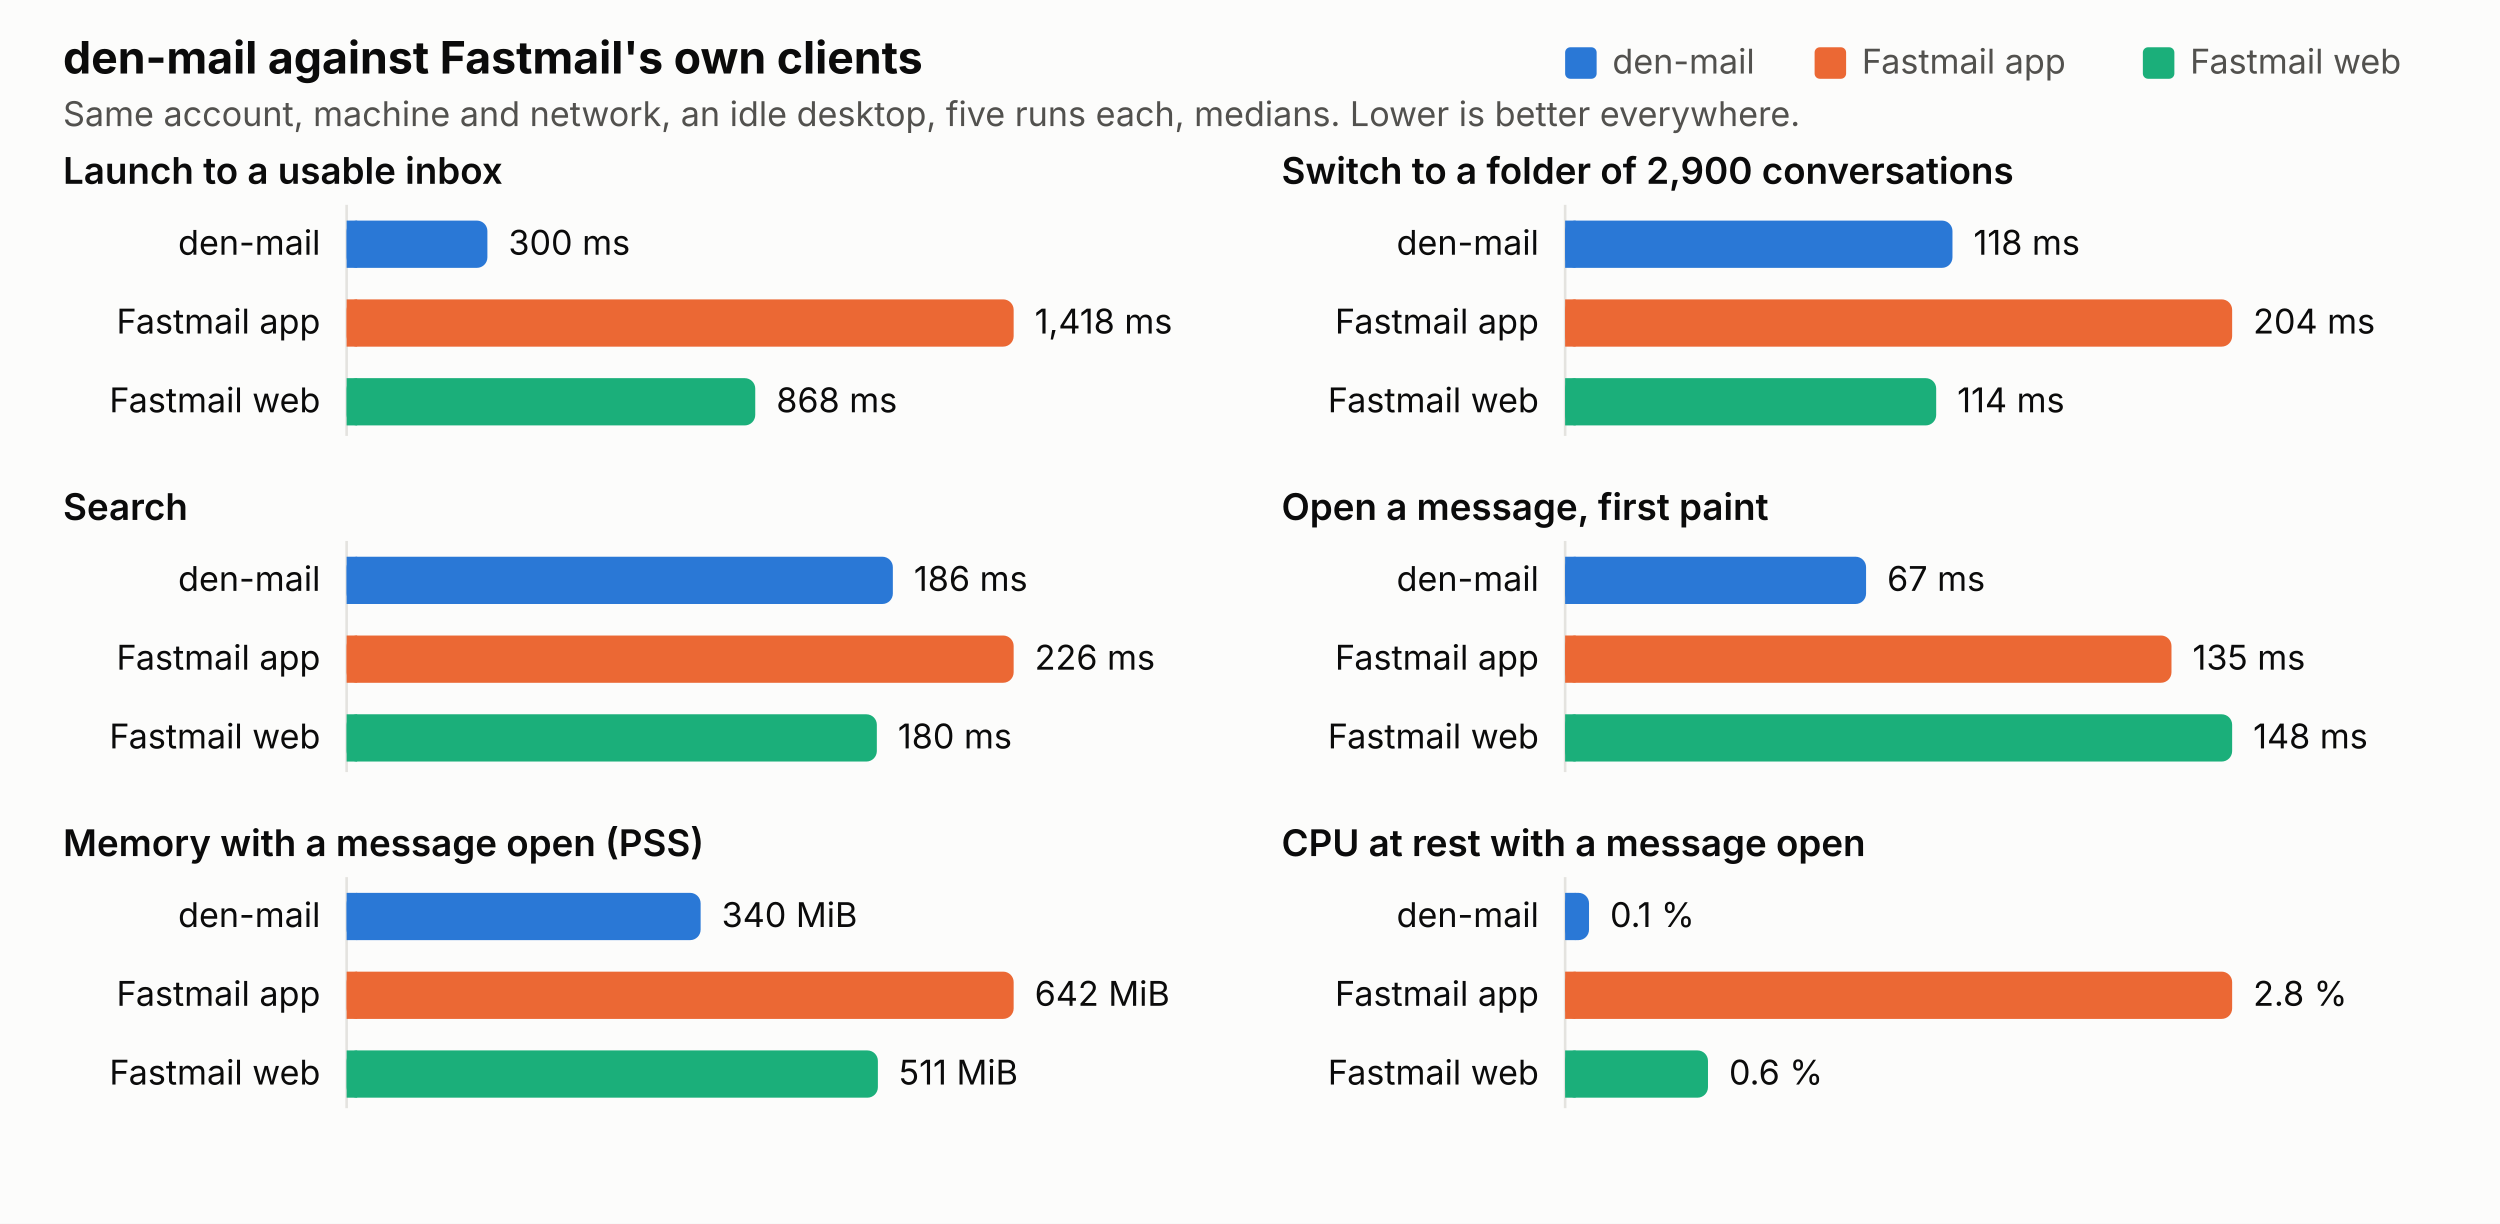
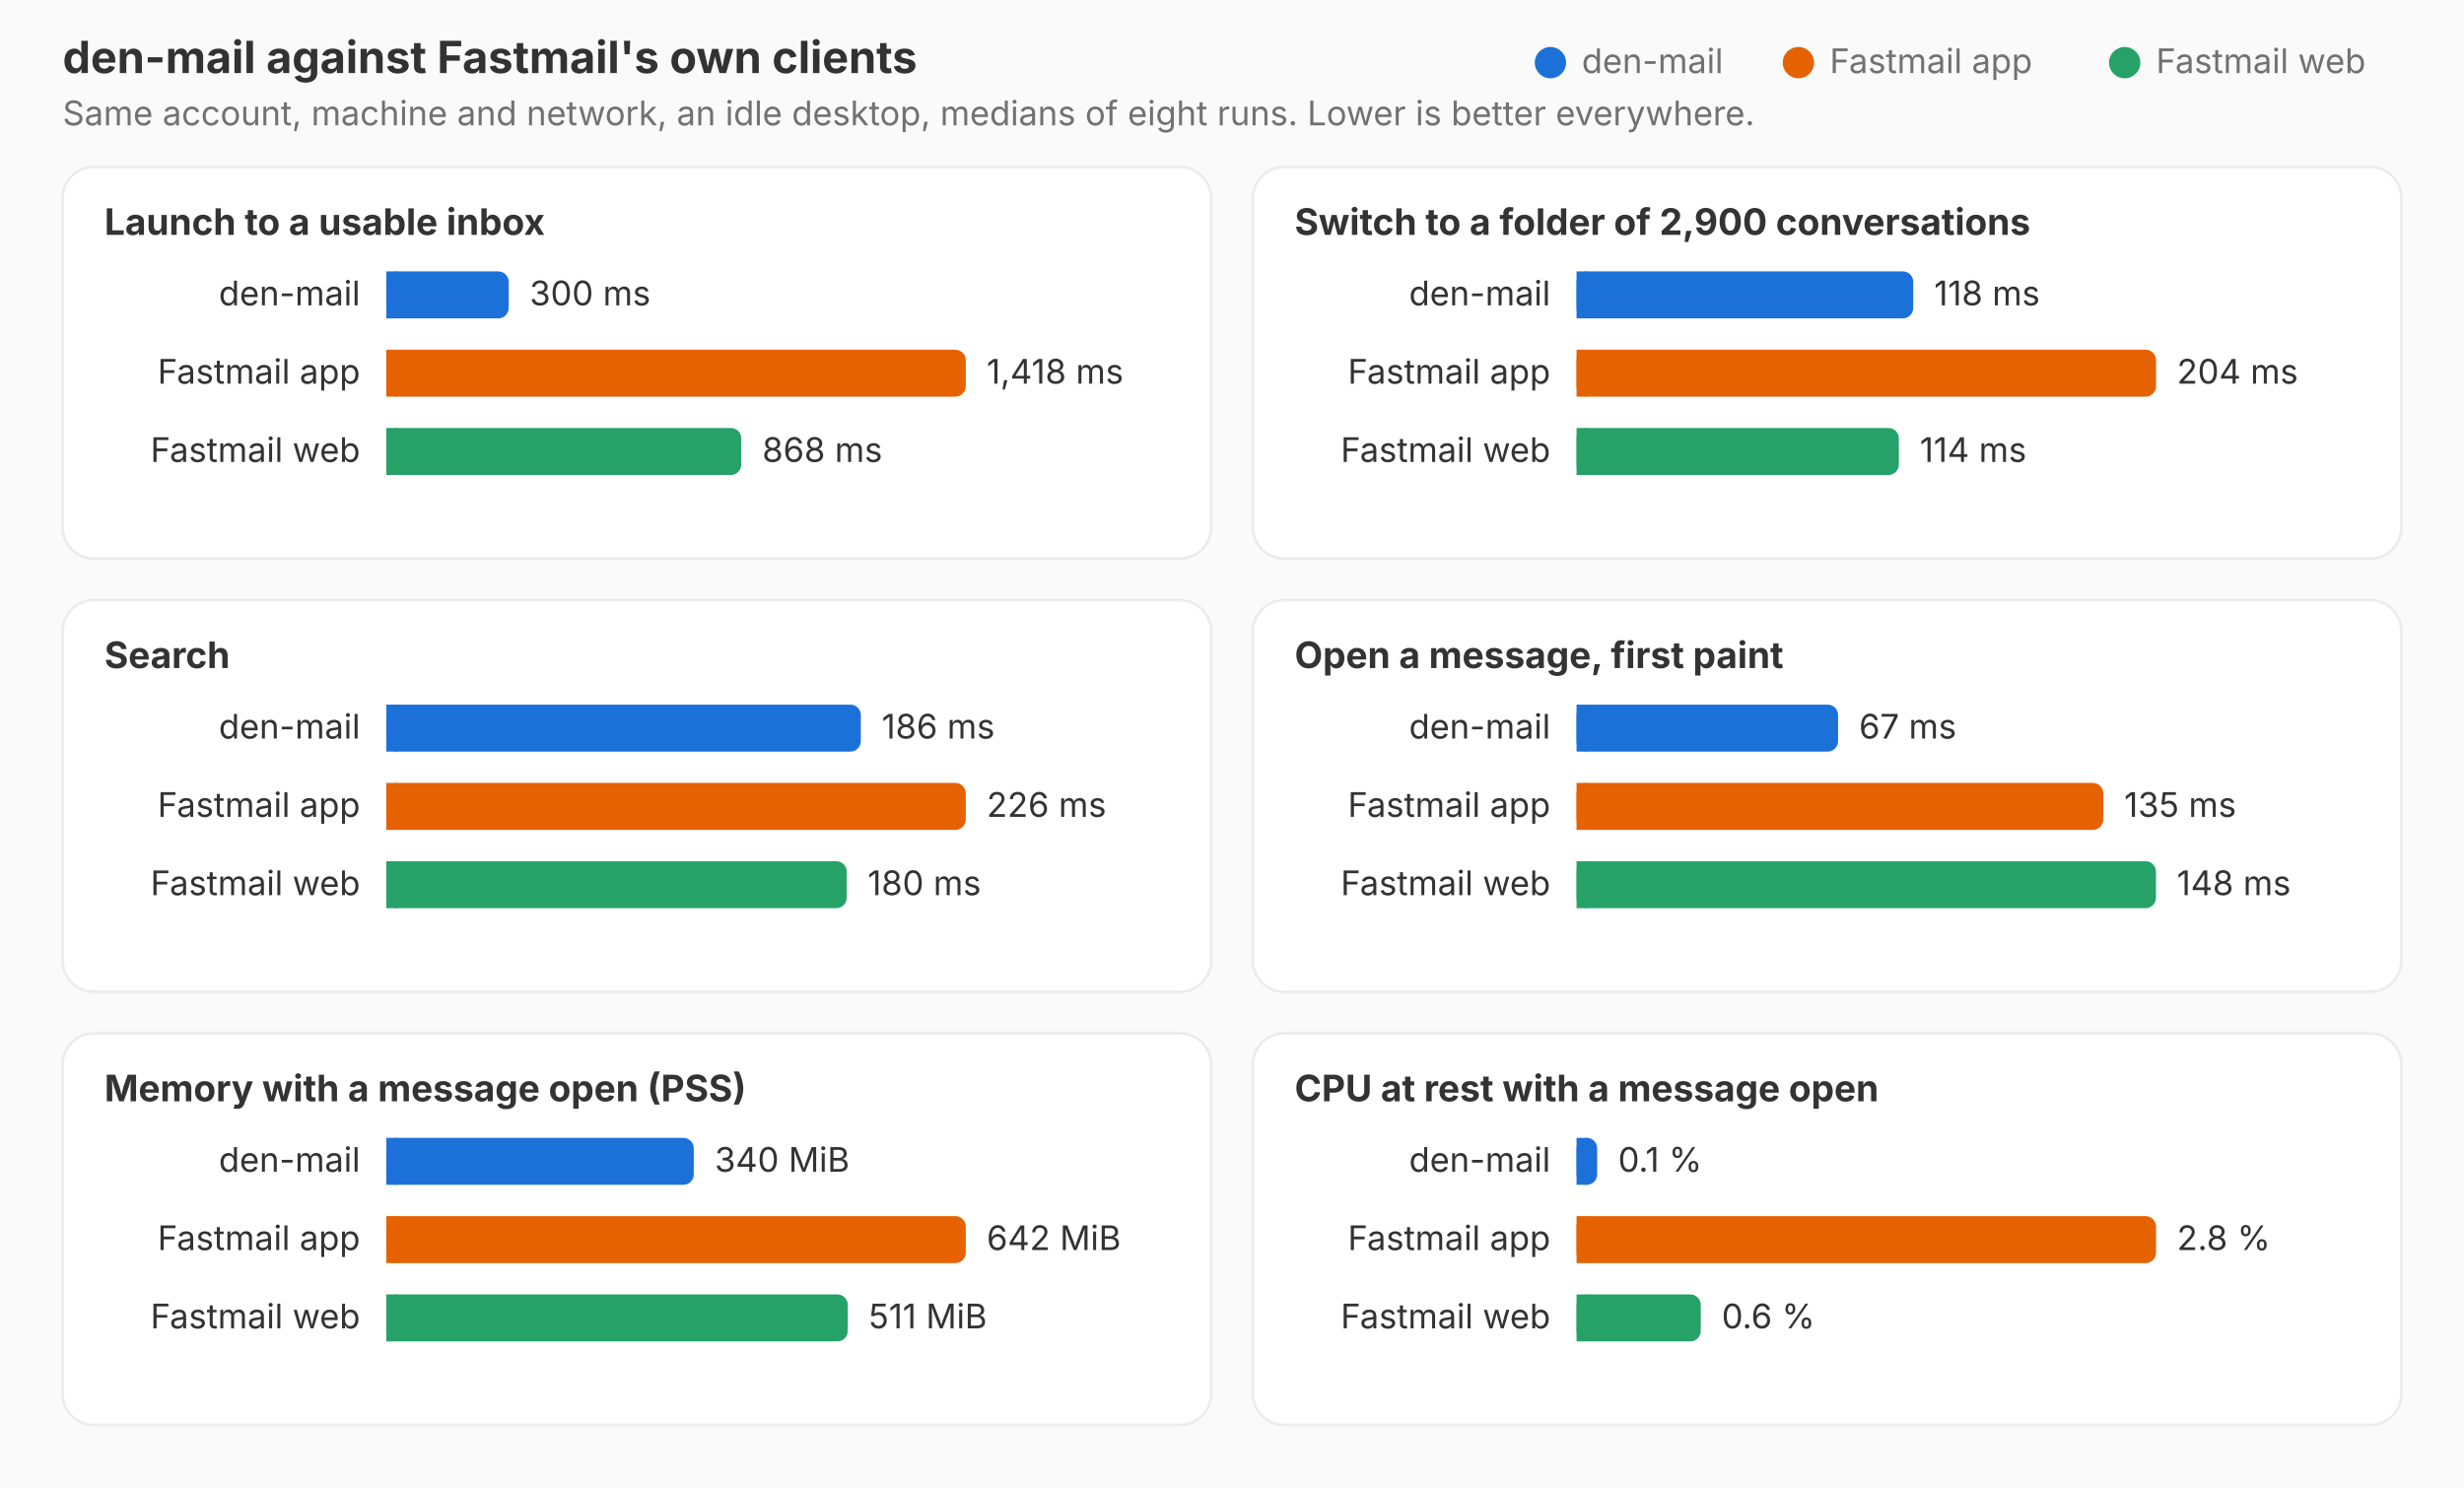
- <svg xmlns="http://www.w3.org/2000/svg" width="952" height="466" viewBox="0 0 952 466" font-family="Inter, Cantarell, -apple-system, 'Segoe UI', system-ui, sans-serif" role="img" aria-label="den-mail against Fastmail's desktop app and web client">
-   <rect width="952" height="466" fill="#fcfcfb" />
-   <text x="24" y="28" font-size="17" font-weight="700" fill="#0b0b0b">den-mail against Fastmail's own clients</text>
-   <text x="24" y="48" font-size="13" fill="#52514e">Same account, machine and network, an idle desktop, five runs each, medians. Lower is better everywhere.</text>
-   <rect x="816" y="18" width="12" height="12" rx="2" fill="#1baf7a" />
-   <text x="834" y="28" font-size="13" fill="#52514e">Fastmail web</text>
-   <rect x="691" y="18" width="12" height="12" rx="2" fill="#eb6834" />
-   <text x="709" y="28" font-size="13" fill="#52514e">Fastmail app</text>
-   <rect x="596" y="18" width="12" height="12" rx="2" fill="#2a78d6" />
-   <text x="614" y="28" font-size="13" fill="#52514e">den-mail</text>
-   <text x="24" y="70" font-size="14" font-weight="600" fill="#0b0b0b">Launch to a usable inbox</text>
-   <line x1="132" y1="78" x2="132" y2="166" stroke="#e4e3df" stroke-width="1" />
-   <text x="122" y="97" text-anchor="end" font-size="13" fill="#0b0b0b">den-mail</text>
-   <rect x="132" y="84" width="53.6" height="18" rx="4" fill="#2a78d6" />
-   <rect x="132" y="84" width="4" height="18" fill="#2a78d6" />
-   <text x="193.6" y="97" font-size="13" fill="#0b0b0b">300 ms</text>
-   <text x="122" y="127" text-anchor="end" font-size="13" fill="#0b0b0b">Fastmail app</text>
-   <rect x="132" y="114" width="254.0" height="18" rx="4" fill="#eb6834" />
-   <rect x="132" y="114" width="4" height="18" fill="#eb6834" />
-   <text x="394.0" y="127" font-size="13" fill="#0b0b0b">1,418 ms</text>
-   <text x="122" y="157" text-anchor="end" font-size="13" fill="#0b0b0b">Fastmail web</text>
-   <rect x="132" y="144" width="155.6" height="18" rx="4" fill="#1baf7a" />
-   <rect x="132" y="144" width="4" height="18" fill="#1baf7a" />
-   <text x="295.6" y="157" font-size="13" fill="#0b0b0b">868 ms</text>
-   <text x="488" y="70" font-size="14" font-weight="600" fill="#0b0b0b">Switch to a folder of 2,900 conversations</text>
-   <line x1="596" y1="78" x2="596" y2="166" stroke="#e4e3df" stroke-width="1" />
-   <text x="586" y="97" text-anchor="end" font-size="13" fill="#0b0b0b">den-mail</text>
-   <rect x="596" y="84" width="147.5" height="18" rx="4" fill="#2a78d6" />
-   <rect x="596" y="84" width="4" height="18" fill="#2a78d6" />
-   <text x="751.5" y="97" font-size="13" fill="#0b0b0b">118 ms</text>
-   <text x="586" y="127" text-anchor="end" font-size="13" fill="#0b0b0b">Fastmail app</text>
-   <rect x="596" y="114" width="254.0" height="18" rx="4" fill="#eb6834" />
-   <rect x="596" y="114" width="4" height="18" fill="#eb6834" />
-   <text x="858.0" y="127" font-size="13" fill="#0b0b0b">204 ms</text>
-   <text x="586" y="157" text-anchor="end" font-size="13" fill="#0b0b0b">Fastmail web</text>
-   <rect x="596" y="144" width="141.3" height="18" rx="4" fill="#1baf7a" />
-   <rect x="596" y="144" width="4" height="18" fill="#1baf7a" />
-   <text x="745.3" y="157" font-size="13" fill="#0b0b0b">114 ms</text>
-   <text x="24" y="198" font-size="14" font-weight="600" fill="#0b0b0b">Search</text>
-   <line x1="132" y1="206" x2="132" y2="294" stroke="#e4e3df" stroke-width="1" />
-   <text x="122" y="225" text-anchor="end" font-size="13" fill="#0b0b0b">den-mail</text>
-   <rect x="132" y="212" width="208.0" height="18" rx="4" fill="#2a78d6" />
-   <rect x="132" y="212" width="4" height="18" fill="#2a78d6" />
-   <text x="348.0" y="225" font-size="13" fill="#0b0b0b">186 ms</text>
-   <text x="122" y="255" text-anchor="end" font-size="13" fill="#0b0b0b">Fastmail app</text>
-   <rect x="132" y="242" width="254.0" height="18" rx="4" fill="#eb6834" />
-   <rect x="132" y="242" width="4" height="18" fill="#eb6834" />
-   <text x="394.0" y="255" font-size="13" fill="#0b0b0b">226 ms</text>
-   <text x="122" y="285" text-anchor="end" font-size="13" fill="#0b0b0b">Fastmail web</text>
-   <rect x="132" y="272" width="201.9" height="18" rx="4" fill="#1baf7a" />
-   <rect x="132" y="272" width="4" height="18" fill="#1baf7a" />
-   <text x="341.9" y="285" font-size="13" fill="#0b0b0b">180 ms</text>
-   <text x="488" y="198" font-size="14" font-weight="600" fill="#0b0b0b">Open a message, first paint</text>
-   <line x1="596" y1="206" x2="596" y2="294" stroke="#e4e3df" stroke-width="1" />
-   <text x="586" y="225" text-anchor="end" font-size="13" fill="#0b0b0b">den-mail</text>
-   <rect x="596" y="212" width="114.6" height="18" rx="4" fill="#2a78d6" />
-   <rect x="596" y="212" width="4" height="18" fill="#2a78d6" />
-   <text x="718.6" y="225" font-size="13" fill="#0b0b0b">67 ms</text>
-   <text x="586" y="255" text-anchor="end" font-size="13" fill="#0b0b0b">Fastmail app</text>
-   <rect x="596" y="242" width="230.9" height="18" rx="4" fill="#eb6834" />
-   <rect x="596" y="242" width="4" height="18" fill="#eb6834" />
-   <text x="834.9" y="255" font-size="13" fill="#0b0b0b">135 ms</text>
-   <text x="586" y="285" text-anchor="end" font-size="13" fill="#0b0b0b">Fastmail web</text>
-   <rect x="596" y="272" width="254.0" height="18" rx="4" fill="#1baf7a" />
-   <rect x="596" y="272" width="4" height="18" fill="#1baf7a" />
-   <text x="858.0" y="285" font-size="13" fill="#0b0b0b">148 ms</text>
-   <text x="24" y="326" font-size="14" font-weight="600" fill="#0b0b0b">Memory with a message open (PSS)</text>
-   <line x1="132" y1="334" x2="132" y2="422" stroke="#e4e3df" stroke-width="1" />
-   <text x="122" y="353" text-anchor="end" font-size="13" fill="#0b0b0b">den-mail</text>
-   <rect x="132" y="340" width="134.8" height="18" rx="4" fill="#2a78d6" />
-   <rect x="132" y="340" width="4" height="18" fill="#2a78d6" />
-   <text x="274.8" y="353" font-size="13" fill="#0b0b0b">340 MiB</text>
-   <text x="122" y="383" text-anchor="end" font-size="13" fill="#0b0b0b">Fastmail app</text>
-   <rect x="132" y="370" width="254.0" height="18" rx="4" fill="#eb6834" />
-   <rect x="132" y="370" width="4" height="18" fill="#eb6834" />
-   <text x="394.0" y="383" font-size="13" fill="#0b0b0b">642 MiB</text>
-   <text x="122" y="413" text-anchor="end" font-size="13" fill="#0b0b0b">Fastmail web</text>
-   <rect x="132" y="400" width="202.3" height="18" rx="4" fill="#1baf7a" />
-   <rect x="132" y="400" width="4" height="18" fill="#1baf7a" />
-   <text x="342.3" y="413" font-size="13" fill="#0b0b0b">511 MiB</text>
-   <text x="488" y="326" font-size="14" font-weight="600" fill="#0b0b0b">CPU at rest with a message open</text>
-   <line x1="596" y1="334" x2="596" y2="422" stroke="#e4e3df" stroke-width="1" />
-   <text x="586" y="353" text-anchor="end" font-size="13" fill="#0b0b0b">den-mail</text>
-   <rect x="596" y="340" width="9.1" height="18" rx="4" fill="#2a78d6" />
-   <rect x="596" y="340" width="4" height="18" fill="#2a78d6" />
-   <text x="613.1" y="353" font-size="13" fill="#0b0b0b">0.1 %</text>
-   <text x="586" y="383" text-anchor="end" font-size="13" fill="#0b0b0b">Fastmail app</text>
-   <rect x="596" y="370" width="254.0" height="18" rx="4" fill="#eb6834" />
-   <rect x="596" y="370" width="4" height="18" fill="#eb6834" />
-   <text x="858.0" y="383" font-size="13" fill="#0b0b0b">2.8 %</text>
-   <text x="586" y="413" text-anchor="end" font-size="13" fill="#0b0b0b">Fastmail web</text>
-   <rect x="596" y="400" width="54.4" height="18" rx="4" fill="#1baf7a" />
-   <rect x="596" y="400" width="4" height="18" fill="#1baf7a" />
-   <text x="658.4" y="413" font-size="13" fill="#0b0b0b">0.6 %</text>
+ <svg xmlns="http://www.w3.org/2000/svg" width="944" height="570" viewBox="0 0 944 570" font-family="Cantarell, Inter, -apple-system, 'Segoe UI', system-ui, sans-serif" role="img" aria-label="den-mail against Fastmail's desktop app and web client">
+   <rect width="944" height="570" fill="#fafafb" />
+   <text x="24" y="28" font-size="17" font-weight="700" fill="rgba(0,0,0,0.8)">den-mail against Fastmail's own clients</text>
+   <text x="24" y="48" font-size="13" fill="rgba(0,0,0,0.55)">Same account, machine and network, an idle desktop, medians of eight runs. Lower is better everywhere.</text>
+   <rect x="808" y="18" width="12" height="12" rx="6" fill="#26a269" />
+   <text x="826" y="28" font-size="13" fill="rgba(0,0,0,0.55)">Fastmail web</text>
+   <rect x="683" y="18" width="12" height="12" rx="6" fill="#e66100" />
+   <text x="701" y="28" font-size="13" fill="rgba(0,0,0,0.55)">Fastmail app</text>
+   <rect x="588" y="18" width="12" height="12" rx="6" fill="#1c71d8" />
+   <text x="606" y="28" font-size="13" fill="rgba(0,0,0,0.55)">den-mail</text>
+   <rect x="24" y="64" width="440" height="150" rx="12" fill="#ffffff" stroke="rgba(0,0,6,0.07)" />
+   <text x="40" y="90" font-size="14" font-weight="700" fill="rgba(0,0,0,0.8)">Launch to a usable inbox</text>
+   <text x="138" y="117" text-anchor="end" font-size="13" fill="rgba(0,0,0,0.8)">den-mail</text>
+   <rect x="148" y="104" width="46.9" height="18" rx="4" fill="#1c71d8" />
+   <rect x="148" y="104" width="4" height="18" fill="#1c71d8" />
+   <text x="202.9" y="117" font-size="13" fill="rgba(0,0,0,0.8)">300 ms</text>
+   <text x="138" y="147" text-anchor="end" font-size="13" fill="rgba(0,0,0,0.8)">Fastmail app</text>
+   <rect x="148" y="134" width="222.0" height="18" rx="4" fill="#e66100" />
+   <rect x="148" y="134" width="4" height="18" fill="#e66100" />
+   <text x="378.0" y="147" font-size="13" fill="rgba(0,0,0,0.8)">1,418 ms</text>
+   <text x="138" y="177" text-anchor="end" font-size="13" fill="rgba(0,0,0,0.8)">Fastmail web</text>
+   <rect x="148" y="164" width="136.0" height="18" rx="4" fill="#26a269" />
+   <rect x="148" y="164" width="4" height="18" fill="#26a269" />
+   <text x="292.0" y="177" font-size="13" fill="rgba(0,0,0,0.8)">868 ms</text>
+   <rect x="480" y="64" width="440" height="150" rx="12" fill="#ffffff" stroke="rgba(0,0,6,0.07)" />
+   <text x="496" y="90" font-size="14" font-weight="700" fill="rgba(0,0,0,0.8)">Switch to a folder of 2,900 conversations</text>
+   <text x="594" y="117" text-anchor="end" font-size="13" fill="rgba(0,0,0,0.8)">den-mail</text>
+   <rect x="604" y="104" width="129.0" height="18" rx="4" fill="#1c71d8" />
+   <rect x="604" y="104" width="4" height="18" fill="#1c71d8" />
+   <text x="741.0" y="117" font-size="13" fill="rgba(0,0,0,0.8)">118 ms</text>
+   <text x="594" y="147" text-anchor="end" font-size="13" fill="rgba(0,0,0,0.8)">Fastmail app</text>
+   <rect x="604" y="134" width="222.0" height="18" rx="4" fill="#e66100" />
+   <rect x="604" y="134" width="4" height="18" fill="#e66100" />
+   <text x="834.0" y="147" font-size="13" fill="rgba(0,0,0,0.8)">204 ms</text>
+   <text x="594" y="177" text-anchor="end" font-size="13" fill="rgba(0,0,0,0.8)">Fastmail web</text>
+   <rect x="604" y="164" width="123.5" height="18" rx="4" fill="#26a269" />
+   <rect x="604" y="164" width="4" height="18" fill="#26a269" />
+   <text x="735.5" y="177" font-size="13" fill="rgba(0,0,0,0.8)">114 ms</text>
+   <rect x="24" y="230" width="440" height="150" rx="12" fill="#ffffff" stroke="rgba(0,0,6,0.07)" />
+   <text x="40" y="256" font-size="14" font-weight="700" fill="rgba(0,0,0,0.8)">Search</text>
+   <text x="138" y="283" text-anchor="end" font-size="13" fill="rgba(0,0,0,0.8)">den-mail</text>
+   <rect x="148" y="270" width="181.8" height="18" rx="4" fill="#1c71d8" />
+   <rect x="148" y="270" width="4" height="18" fill="#1c71d8" />
+   <text x="337.8" y="283" font-size="13" fill="rgba(0,0,0,0.8)">186 ms</text>
+   <text x="138" y="313" text-anchor="end" font-size="13" fill="rgba(0,0,0,0.8)">Fastmail app</text>
+   <rect x="148" y="300" width="222.0" height="18" rx="4" fill="#e66100" />
+   <rect x="148" y="300" width="4" height="18" fill="#e66100" />
+   <text x="378.0" y="313" font-size="13" fill="rgba(0,0,0,0.8)">226 ms</text>
+   <text x="138" y="343" text-anchor="end" font-size="13" fill="rgba(0,0,0,0.8)">Fastmail web</text>
+   <rect x="148" y="330" width="176.4" height="18" rx="4" fill="#26a269" />
+   <rect x="148" y="330" width="4" height="18" fill="#26a269" />
+   <text x="332.4" y="343" font-size="13" fill="rgba(0,0,0,0.8)">180 ms</text>
+   <rect x="480" y="230" width="440" height="150" rx="12" fill="#ffffff" stroke="rgba(0,0,6,0.07)" />
+   <text x="496" y="256" font-size="14" font-weight="700" fill="rgba(0,0,0,0.8)">Open a message, first paint</text>
+   <text x="594" y="283" text-anchor="end" font-size="13" fill="rgba(0,0,0,0.8)">den-mail</text>
+   <rect x="604" y="270" width="100.2" height="18" rx="4" fill="#1c71d8" />
+   <rect x="604" y="270" width="4" height="18" fill="#1c71d8" />
+   <text x="712.2" y="283" font-size="13" fill="rgba(0,0,0,0.8)">67 ms</text>
+   <text x="594" y="313" text-anchor="end" font-size="13" fill="rgba(0,0,0,0.8)">Fastmail app</text>
+   <rect x="604" y="300" width="201.8" height="18" rx="4" fill="#e66100" />
+   <rect x="604" y="300" width="4" height="18" fill="#e66100" />
+   <text x="813.8" y="313" font-size="13" fill="rgba(0,0,0,0.8)">135 ms</text>
+   <text x="594" y="343" text-anchor="end" font-size="13" fill="rgba(0,0,0,0.8)">Fastmail web</text>
+   <rect x="604" y="330" width="222.0" height="18" rx="4" fill="#26a269" />
+   <rect x="604" y="330" width="4" height="18" fill="#26a269" />
+   <text x="834.0" y="343" font-size="13" fill="rgba(0,0,0,0.8)">148 ms</text>
+   <rect x="24" y="396" width="440" height="150" rx="12" fill="#ffffff" stroke="rgba(0,0,6,0.07)" />
+   <text x="40" y="422" font-size="14" font-weight="700" fill="rgba(0,0,0,0.8)">Memory with a message open (PSS)</text>
+   <text x="138" y="449" text-anchor="end" font-size="13" fill="rgba(0,0,0,0.8)">den-mail</text>
+   <rect x="148" y="436" width="117.8" height="18" rx="4" fill="#1c71d8" />
+   <rect x="148" y="436" width="4" height="18" fill="#1c71d8" />
+   <text x="273.8" y="449" font-size="13" fill="rgba(0,0,0,0.8)">340 MiB</text>
+   <text x="138" y="479" text-anchor="end" font-size="13" fill="rgba(0,0,0,0.8)">Fastmail app</text>
+   <rect x="148" y="466" width="222.0" height="18" rx="4" fill="#e66100" />
+   <rect x="148" y="466" width="4" height="18" fill="#e66100" />
+   <text x="378.0" y="479" font-size="13" fill="rgba(0,0,0,0.8)">642 MiB</text>
+   <text x="138" y="509" text-anchor="end" font-size="13" fill="rgba(0,0,0,0.8)">Fastmail web</text>
+   <rect x="148" y="496" width="176.8" height="18" rx="4" fill="#26a269" />
+   <rect x="148" y="496" width="4" height="18" fill="#26a269" />
+   <text x="332.8" y="509" font-size="13" fill="rgba(0,0,0,0.8)">511 MiB</text>
+   <rect x="480" y="396" width="440" height="150" rx="12" fill="#ffffff" stroke="rgba(0,0,6,0.07)" />
+   <text x="496" y="422" font-size="14" font-weight="700" fill="rgba(0,0,0,0.8)">CPU at rest with a message open</text>
+   <text x="594" y="449" text-anchor="end" font-size="13" fill="rgba(0,0,0,0.8)">den-mail</text>
+   <rect x="604" y="436" width="7.9" height="18" rx="4" fill="#1c71d8" />
+   <rect x="604" y="436" width="4" height="18" fill="#1c71d8" />
+   <text x="619.9" y="449" font-size="13" fill="rgba(0,0,0,0.8)">0.1 %</text>
+   <text x="594" y="479" text-anchor="end" font-size="13" fill="rgba(0,0,0,0.8)">Fastmail app</text>
+   <rect x="604" y="466" width="222.0" height="18" rx="4" fill="#e66100" />
+   <rect x="604" y="466" width="4" height="18" fill="#e66100" />
+   <text x="834.0" y="479" font-size="13" fill="rgba(0,0,0,0.8)">2.8 %</text>
+   <text x="594" y="509" text-anchor="end" font-size="13" fill="rgba(0,0,0,0.8)">Fastmail web</text>
+   <rect x="604" y="496" width="47.6" height="18" rx="4" fill="#26a269" />
+   <rect x="604" y="496" width="4" height="18" fill="#26a269" />
+   <text x="659.6" y="509" font-size="13" fill="rgba(0,0,0,0.8)">0.6 %</text>
</svg>
